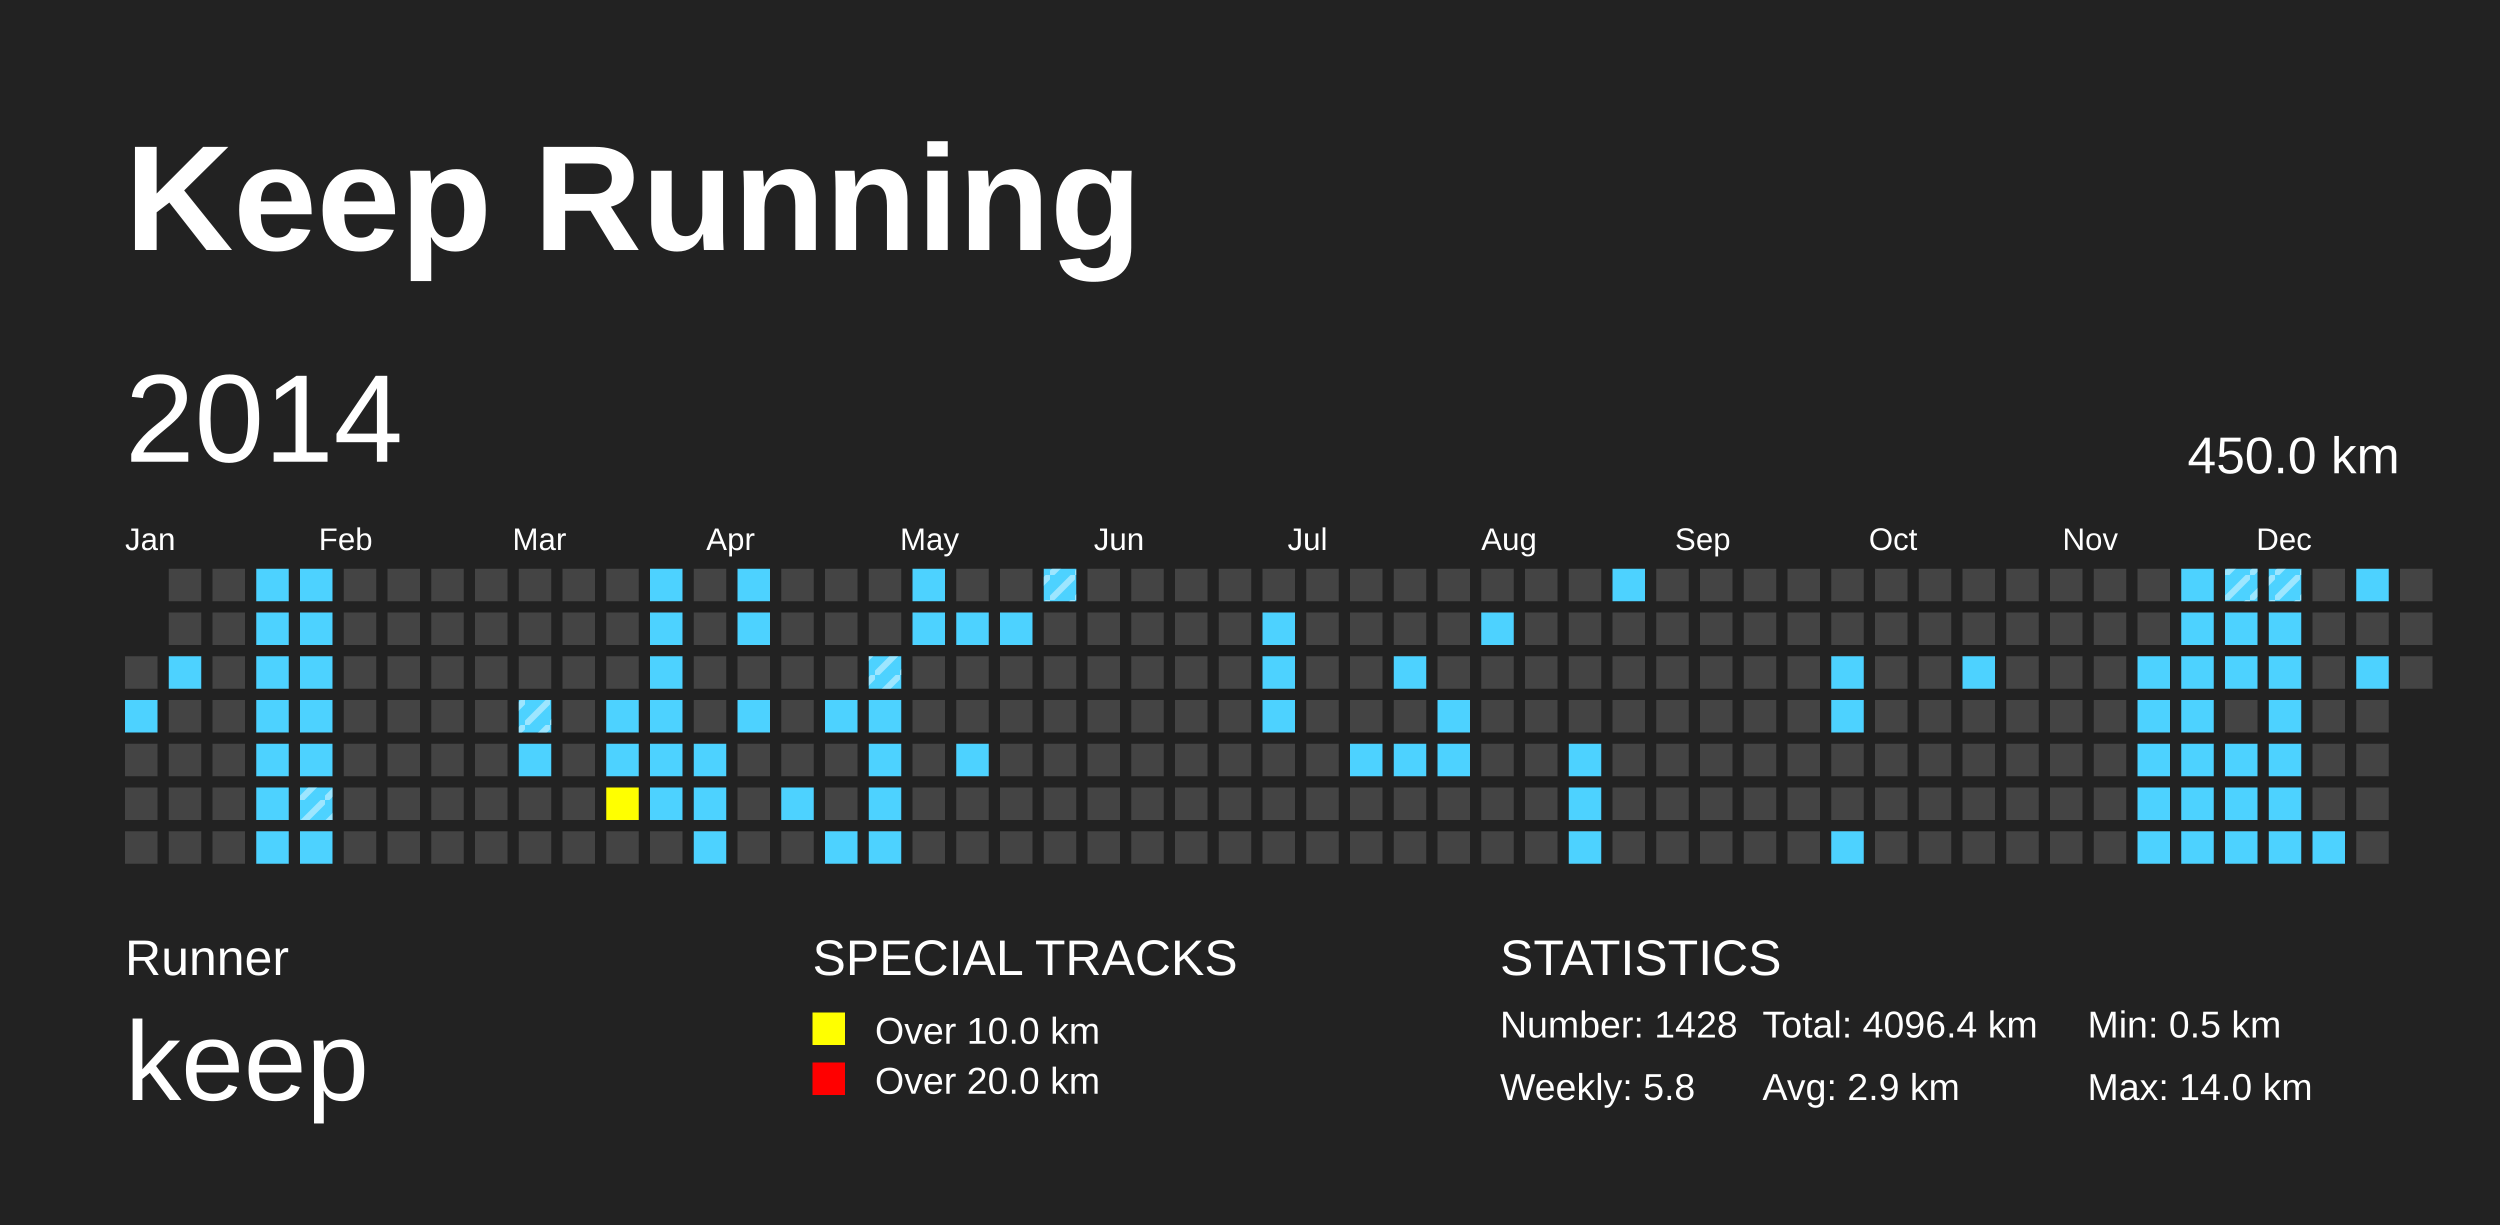
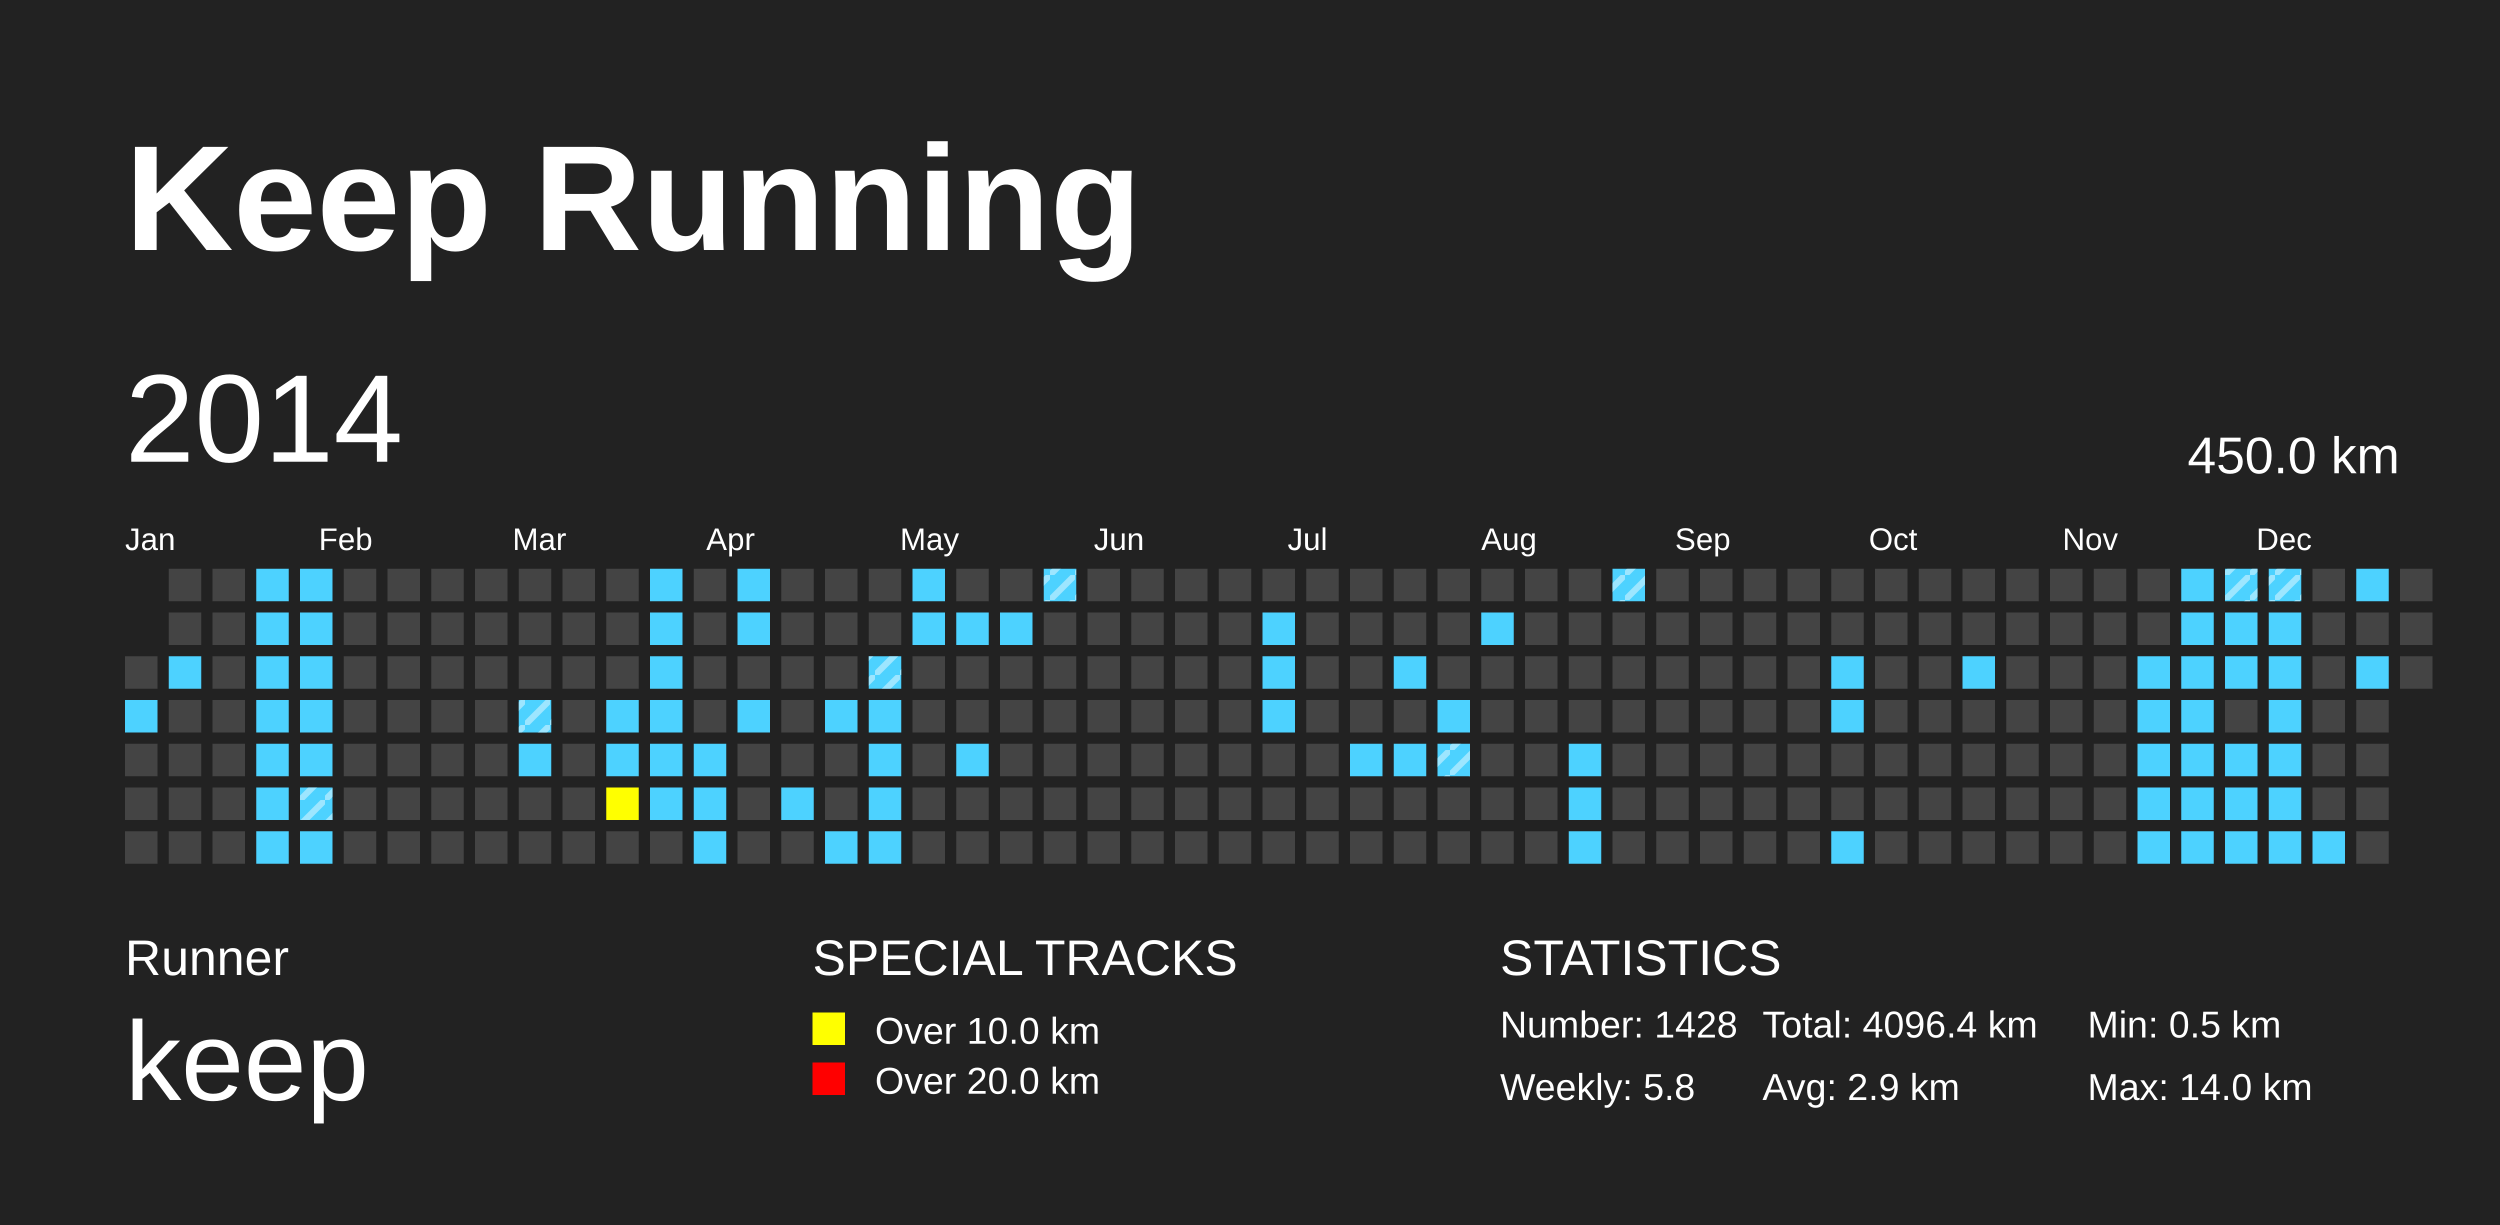
<svg xmlns="http://www.w3.org/2000/svg" baseProfile="full" height="98mm" version="1.1" viewBox="0,0,200,98" width="200mm">
  <defs>
    <pattern height="2" id="indoor-stripe" patternUnits="userSpaceOnUse" width="2">
      <line stroke="white" stroke-opacity="0.45" stroke-width="0.5" x1="0" x2="2" y1="2" y2="0" />
    </pattern>
  </defs>
  <rect fill="#222222" height="98" width="200" x="0" y="0" />
  <text fill="#FFFFFF" style="font-size:12px; font-family:Arial; font-weight:bold;" x="10" y="20">Keep Running</text>
  <text fill="#FFFFFF" style="font-size:4px; font-family:Arial" x="10" y="78">Runner</text>
  <text fill="#FFFFFF" style="font-size:9px; font-family:Arial" x="10" y="88">keep</text>
  <text fill="#FFFFFF" style="font-size:4px; font-family:Arial" x="65" y="78">SPECIAL TRACKS</text>
  <rect fill="yellow" height="2.6" width="2.6" x="65" y="81" />
  <text fill="#FFFFFF" style="font-size:3px; font-family:Arial" x="70" y="83.5">Over 10.0 km</text>
  <rect fill="red" height="2.6" width="2.6" x="65" y="85" />
  <text fill="#FFFFFF" style="font-size:3px; font-family:Arial" x="70" y="87.5">Over 20.0 km</text>
  <text fill="#FFFFFF" style="font-size:4px; font-family:Arial" x="120" y="78">STATISTICS</text>
  <text fill="#FFFFFF" style="font-size:3px; font-family:Arial" x="120" y="83">Number: 1428</text>
  <text fill="#FFFFFF" style="font-size:3px; font-family:Arial" x="120" y="88">Weekly: 5.8</text>
  <text fill="#FFFFFF" style="font-size:3px; font-family:Arial" x="141" y="83">Total: 4096.4 km</text>
  <text fill="#FFFFFF" style="font-size:3px; font-family:Arial" x="141" y="88">Avg: 2.9 km</text>
  <text fill="#FFFFFF" style="font-size:3px; font-family:Arial" x="167" y="83">Min: 0.5 km</text>
  <text fill="#FFFFFF" style="font-size:3px; font-family:Arial" x="167" y="88">Max: 14.0 km</text>
  <text dominant-baseline="hanging" fill="#FFFFFF" style="font-size:10.0px; font-family:Arial;" x="10" y="30">2014</text>
  <text dominant-baseline="hanging" fill="#FFFFFF" style="font-size:4.125px; font-family:Arial;" x="175" y="35">450.0 km</text>
  <text fill="#FFFFFF" style="font-size:2.5px; font-family:Arial" x="10.0" y="44">Jan</text>
  <text fill="#FFFFFF" style="font-size:2.5px; font-family:Arial" x="25.5" y="44">Feb</text>
  <text fill="#FFFFFF" style="font-size:2.5px; font-family:Arial" x="41.0" y="44">Mar</text>
  <text fill="#FFFFFF" style="font-size:2.5px; font-family:Arial" x="56.5" y="44">Apr</text>
  <text fill="#FFFFFF" style="font-size:2.5px; font-family:Arial" x="72.0" y="44">May</text>
  <text fill="#FFFFFF" style="font-size:2.5px; font-family:Arial" x="87.5" y="44">Jun</text>
  <text fill="#FFFFFF" style="font-size:2.5px; font-family:Arial" x="103.0" y="44">Jul</text>
  <text fill="#FFFFFF" style="font-size:2.5px; font-family:Arial" x="118.5" y="44">Aug</text>
  <text fill="#FFFFFF" style="font-size:2.5px; font-family:Arial" x="134.0" y="44">Sep</text>
  <text fill="#FFFFFF" style="font-size:2.5px; font-family:Arial" x="149.5" y="44">Oct</text>
  <text fill="#FFFFFF" style="font-size:2.5px; font-family:Arial" x="165.0" y="44">Nov</text>
  <text fill="#FFFFFF" style="font-size:2.5px; font-family:Arial" x="180.5" y="44">Dec</text>
  <rect fill="#444444" height="2.6" width="2.6" x="10.0" y="52.5" />
  <rect fill="#4DD2FF" height="2.6" width="2.6" x="10.0" y="56.0" />
  <rect fill="#444444" height="2.6" width="2.6" x="10.0" y="59.5" />
  <rect fill="#444444" height="2.6" width="2.6" x="10.0" y="63.0" />
  <rect fill="#444444" height="2.6" width="2.6" x="10.0" y="66.5" />
  <rect fill="#444444" height="2.6" width="2.6" x="13.5" y="45.5" />
  <rect fill="#444444" height="2.6" width="2.6" x="13.5" y="49.0" />
  <rect fill="#4DD2FF" height="2.6" width="2.6" x="13.5" y="52.5" />
  <rect fill="#444444" height="2.6" width="2.6" x="13.5" y="56.0" />
  <rect fill="#444444" height="2.6" width="2.6" x="13.5" y="59.5" />
  <rect fill="#444444" height="2.6" width="2.6" x="13.5" y="63.0" />
  <rect fill="#444444" height="2.6" width="2.6" x="13.5" y="66.5" />
  <rect fill="#444444" height="2.6" width="2.6" x="17.0" y="45.5" />
  <rect fill="#444444" height="2.6" width="2.6" x="17.0" y="49.0" />
  <rect fill="#444444" height="2.6" width="2.6" x="17.0" y="52.5" />
  <rect fill="#444444" height="2.6" width="2.6" x="17.0" y="56.0" />
  <rect fill="#444444" height="2.6" width="2.6" x="17.0" y="59.5" />
  <rect fill="#444444" height="2.6" width="2.6" x="17.0" y="63.0" />
  <rect fill="#444444" height="2.6" width="2.6" x="17.0" y="66.5" />
  <rect fill="#4DD2FF" height="2.6" width="2.6" x="20.5" y="45.5" />
  <rect fill="#4DD2FF" height="2.6" width="2.6" x="20.5" y="49.0" />
  <rect fill="#4DD2FF" height="2.6" width="2.6" x="20.5" y="52.5" />
  <rect fill="#4DD2FF" height="2.6" width="2.6" x="20.5" y="56.0" />
  <rect fill="#4DD2FF" height="2.6" width="2.6" x="20.5" y="59.5" />
  <rect fill="#4DD2FF" height="2.6" width="2.6" x="20.5" y="63.0" />
  <rect fill="#4DD2FF" height="2.6" width="2.6" x="20.5" y="66.5" />
  <rect fill="#4DD2FF" height="2.6" width="2.6" x="24.0" y="45.5" />
  <rect fill="#4DD2FF" height="2.6" width="2.6" x="24.0" y="49.0" />
  <rect fill="#4DD2FF" height="2.6" width="2.6" x="24.0" y="52.5" />
  <rect fill="#4DD2FF" height="2.6" width="2.6" x="24.0" y="56.0" />
  <rect fill="#4DD2FF" height="2.6" width="2.6" x="24.0" y="59.5" />
  <rect fill="#4DD2FF" height="2.6" width="2.6" x="24.0" y="63.0" />
  <rect fill="url(#indoor-stripe)" height="2.6" style="pointer-events: none;" width="2.6" x="24.0" y="63.0" />
  <rect fill="#4DD2FF" height="2.6" width="2.6" x="24.0" y="66.5" />
  <rect fill="#444444" height="2.6" width="2.6" x="27.5" y="45.5" />
  <rect fill="#444444" height="2.6" width="2.6" x="27.5" y="49.0" />
  <rect fill="#444444" height="2.6" width="2.6" x="27.5" y="52.5" />
  <rect fill="#444444" height="2.6" width="2.6" x="27.5" y="56.0" />
  <rect fill="#444444" height="2.6" width="2.6" x="27.5" y="59.5" />
  <rect fill="#444444" height="2.6" width="2.6" x="27.5" y="63.0" />
  <rect fill="#444444" height="2.6" width="2.6" x="27.5" y="66.5" />
  <rect fill="#444444" height="2.6" width="2.6" x="31.0" y="45.5" />
  <rect fill="#444444" height="2.6" width="2.6" x="31.0" y="49.0" />
  <rect fill="#444444" height="2.6" width="2.6" x="31.0" y="52.5" />
  <rect fill="#444444" height="2.6" width="2.6" x="31.0" y="56.0" />
  <rect fill="#444444" height="2.6" width="2.6" x="31.0" y="59.5" />
  <rect fill="#444444" height="2.6" width="2.6" x="31.0" y="63.0" />
  <rect fill="#444444" height="2.6" width="2.6" x="31.0" y="66.5" />
  <rect fill="#444444" height="2.6" width="2.6" x="34.5" y="45.5" />
  <rect fill="#444444" height="2.6" width="2.6" x="34.5" y="49.0" />
  <rect fill="#444444" height="2.6" width="2.6" x="34.5" y="52.5" />
  <rect fill="#444444" height="2.6" width="2.6" x="34.5" y="56.0" />
  <rect fill="#444444" height="2.6" width="2.6" x="34.5" y="59.5" />
  <rect fill="#444444" height="2.6" width="2.6" x="34.5" y="63.0" />
  <rect fill="#444444" height="2.6" width="2.6" x="34.5" y="66.5" />
  <rect fill="#444444" height="2.6" width="2.6" x="38.0" y="45.5" />
  <rect fill="#444444" height="2.6" width="2.6" x="38.0" y="49.0" />
  <rect fill="#444444" height="2.6" width="2.6" x="38.0" y="52.5" />
  <rect fill="#444444" height="2.6" width="2.6" x="38.0" y="56.0" />
  <rect fill="#444444" height="2.6" width="2.6" x="38.0" y="59.5" />
  <rect fill="#444444" height="2.6" width="2.6" x="38.0" y="63.0" />
  <rect fill="#444444" height="2.6" width="2.6" x="38.0" y="66.5" />
  <rect fill="#444444" height="2.6" width="2.6" x="41.5" y="45.5" />
  <rect fill="#444444" height="2.6" width="2.6" x="41.5" y="49.0" />
  <rect fill="#444444" height="2.6" width="2.6" x="41.5" y="52.5" />
  <rect fill="#4DD2FF" height="2.6" width="2.6" x="41.5" y="56.0" />
  <rect fill="url(#indoor-stripe)" height="2.6" style="pointer-events: none;" width="2.6" x="41.5" y="56.0" />
  <rect fill="#4DD2FF" height="2.6" width="2.6" x="41.5" y="59.5" />
  <rect fill="#444444" height="2.6" width="2.6" x="41.5" y="63.0" />
  <rect fill="#444444" height="2.6" width="2.6" x="41.5" y="66.5" />
  <rect fill="#444444" height="2.6" width="2.6" x="45.0" y="45.5" />
  <rect fill="#444444" height="2.6" width="2.6" x="45.0" y="49.0" />
  <rect fill="#444444" height="2.6" width="2.6" x="45.0" y="52.5" />
  <rect fill="#444444" height="2.6" width="2.6" x="45.0" y="56.0" />
  <rect fill="#444444" height="2.6" width="2.6" x="45.0" y="59.5" />
  <rect fill="#444444" height="2.6" width="2.6" x="45.0" y="63.0" />
  <rect fill="#444444" height="2.6" width="2.6" x="45.0" y="66.5" />
  <rect fill="#444444" height="2.6" width="2.6" x="48.5" y="45.5" />
  <rect fill="#444444" height="2.6" width="2.6" x="48.5" y="49.0" />
  <rect fill="#444444" height="2.6" width="2.6" x="48.5" y="52.5" />
  <rect fill="#4DD2FF" height="2.6" width="2.6" x="48.5" y="56.0" />
  <rect fill="#4DD2FF" height="2.6" width="2.6" x="48.5" y="59.5" />
  <rect fill="yellow" height="2.6" width="2.6" x="48.5" y="63.0" />
  <rect fill="#444444" height="2.6" width="2.6" x="48.5" y="66.5" />
  <rect fill="#4DD2FF" height="2.6" width="2.6" x="52.0" y="45.5" />
  <rect fill="#4DD2FF" height="2.6" width="2.6" x="52.0" y="49.0" />
  <rect fill="#4DD2FF" height="2.6" width="2.6" x="52.0" y="52.5" />
  <rect fill="#4DD2FF" height="2.6" width="2.6" x="52.0" y="56.0" />
  <rect fill="#4DD2FF" height="2.6" width="2.6" x="52.0" y="59.5" />
  <rect fill="#4DD2FF" height="2.6" width="2.6" x="52.0" y="63.0" />
  <rect fill="#444444" height="2.6" width="2.6" x="52.0" y="66.5" />
  <rect fill="#444444" height="2.6" width="2.6" x="55.5" y="45.5" />
  <rect fill="#444444" height="2.6" width="2.6" x="55.5" y="49.0" />
  <rect fill="#444444" height="2.6" width="2.6" x="55.5" y="52.5" />
  <rect fill="#444444" height="2.6" width="2.6" x="55.5" y="56.0" />
  <rect fill="#4DD2FF" height="2.6" width="2.6" x="55.5" y="59.5" />
  <rect fill="#4DD2FF" height="2.6" width="2.6" x="55.5" y="63.0" />
  <rect fill="#4DD2FF" height="2.6" width="2.6" x="55.5" y="66.5" />
  <rect fill="#4DD2FF" height="2.6" width="2.6" x="59.0" y="45.5" />
  <rect fill="#4DD2FF" height="2.6" width="2.6" x="59.0" y="49.0" />
  <rect fill="#444444" height="2.6" width="2.6" x="59.0" y="52.5" />
  <rect fill="#4DD2FF" height="2.6" width="2.6" x="59.0" y="56.0" />
  <rect fill="#444444" height="2.6" width="2.6" x="59.0" y="59.5" />
  <rect fill="#444444" height="2.6" width="2.6" x="59.0" y="63.0" />
  <rect fill="#444444" height="2.6" width="2.6" x="59.0" y="66.5" />
  <rect fill="#444444" height="2.6" width="2.6" x="62.5" y="45.5" />
  <rect fill="#444444" height="2.6" width="2.6" x="62.5" y="49.0" />
  <rect fill="#444444" height="2.6" width="2.6" x="62.5" y="52.5" />
  <rect fill="#444444" height="2.6" width="2.6" x="62.5" y="56.0" />
  <rect fill="#444444" height="2.6" width="2.6" x="62.5" y="59.5" />
  <rect fill="#4DD2FF" height="2.6" width="2.6" x="62.5" y="63.0" />
  <rect fill="#444444" height="2.6" width="2.6" x="62.5" y="66.5" />
  <rect fill="#444444" height="2.6" width="2.6" x="66.0" y="45.5" />
  <rect fill="#444444" height="2.6" width="2.6" x="66.0" y="49.0" />
  <rect fill="#444444" height="2.6" width="2.6" x="66.0" y="52.5" />
  <rect fill="#4DD2FF" height="2.6" width="2.6" x="66.0" y="56.0" />
  <rect fill="#444444" height="2.6" width="2.6" x="66.0" y="59.5" />
  <rect fill="#444444" height="2.6" width="2.6" x="66.0" y="63.0" />
  <rect fill="#4DD2FF" height="2.6" width="2.6" x="66.0" y="66.5" />
  <rect fill="#444444" height="2.6" width="2.6" x="69.5" y="45.5" />
  <rect fill="#444444" height="2.6" width="2.6" x="69.5" y="49.0" />
  <rect fill="#4DD2FF" height="2.6" width="2.6" x="69.5" y="52.5" />
  <rect fill="url(#indoor-stripe)" height="2.6" style="pointer-events: none;" width="2.6" x="69.5" y="52.5" />
  <rect fill="#4DD2FF" height="2.6" width="2.6" x="69.5" y="56.0" />
  <rect fill="#4DD2FF" height="2.6" width="2.6" x="69.5" y="59.5" />
  <rect fill="#4DD2FF" height="2.6" width="2.6" x="69.5" y="63.0" />
  <rect fill="#4DD2FF" height="2.6" width="2.6" x="69.5" y="66.5" />
  <rect fill="#4DD2FF" height="2.6" width="2.6" x="73.0" y="45.5" />
  <rect fill="#4DD2FF" height="2.6" width="2.6" x="73.0" y="49.0" />
  <rect fill="#444444" height="2.6" width="2.6" x="73.0" y="52.5" />
  <rect fill="#444444" height="2.6" width="2.6" x="73.0" y="56.0" />
  <rect fill="#444444" height="2.6" width="2.6" x="73.0" y="59.5" />
  <rect fill="#444444" height="2.6" width="2.6" x="73.0" y="63.0" />
  <rect fill="#444444" height="2.6" width="2.6" x="73.0" y="66.5" />
  <rect fill="#444444" height="2.6" width="2.6" x="76.5" y="45.5" />
  <rect fill="#4DD2FF" height="2.6" width="2.6" x="76.5" y="49.0" />
  <rect fill="#444444" height="2.6" width="2.6" x="76.5" y="52.5" />
  <rect fill="#444444" height="2.6" width="2.6" x="76.5" y="56.0" />
  <rect fill="#4DD2FF" height="2.6" width="2.6" x="76.5" y="59.5" />
  <rect fill="#444444" height="2.6" width="2.6" x="76.5" y="63.0" />
  <rect fill="#444444" height="2.6" width="2.6" x="76.5" y="66.5" />
  <rect fill="#444444" height="2.6" width="2.6" x="80.0" y="45.5" />
  <rect fill="#4DD2FF" height="2.6" width="2.6" x="80.0" y="49.0" />
  <rect fill="#444444" height="2.6" width="2.6" x="80.0" y="52.5" />
  <rect fill="#444444" height="2.6" width="2.6" x="80.0" y="56.0" />
  <rect fill="#444444" height="2.6" width="2.6" x="80.0" y="59.5" />
  <rect fill="#444444" height="2.6" width="2.6" x="80.0" y="63.0" />
  <rect fill="#444444" height="2.6" width="2.6" x="80.0" y="66.5" />
  <rect fill="#4DD2FF" height="2.6" width="2.6" x="83.5" y="45.5" />
  <rect fill="url(#indoor-stripe)" height="2.6" style="pointer-events: none;" width="2.6" x="83.5" y="45.5" />
  <rect fill="#444444" height="2.6" width="2.6" x="83.5" y="49.0" />
  <rect fill="#444444" height="2.6" width="2.6" x="83.5" y="52.5" />
  <rect fill="#444444" height="2.6" width="2.6" x="83.5" y="56.0" />
  <rect fill="#444444" height="2.6" width="2.6" x="83.5" y="59.5" />
  <rect fill="#444444" height="2.6" width="2.6" x="83.5" y="63.0" />
  <rect fill="#444444" height="2.6" width="2.6" x="83.5" y="66.5" />
  <rect fill="#444444" height="2.6" width="2.6" x="87.0" y="45.5" />
  <rect fill="#444444" height="2.6" width="2.6" x="87.0" y="49.0" />
  <rect fill="#444444" height="2.6" width="2.6" x="87.0" y="52.5" />
  <rect fill="#444444" height="2.6" width="2.6" x="87.0" y="56.0" />
  <rect fill="#444444" height="2.6" width="2.6" x="87.0" y="59.5" />
  <rect fill="#444444" height="2.6" width="2.6" x="87.0" y="63.0" />
  <rect fill="#444444" height="2.6" width="2.6" x="87.0" y="66.5" />
  <rect fill="#444444" height="2.6" width="2.6" x="90.5" y="45.5" />
  <rect fill="#444444" height="2.6" width="2.6" x="90.5" y="49.0" />
  <rect fill="#444444" height="2.6" width="2.6" x="90.5" y="52.5" />
  <rect fill="#444444" height="2.6" width="2.6" x="90.5" y="56.0" />
  <rect fill="#444444" height="2.6" width="2.6" x="90.5" y="59.5" />
  <rect fill="#444444" height="2.6" width="2.6" x="90.5" y="63.0" />
  <rect fill="#444444" height="2.6" width="2.6" x="90.5" y="66.5" />
  <rect fill="#444444" height="2.6" width="2.6" x="94.0" y="45.5" />
  <rect fill="#444444" height="2.6" width="2.6" x="94.0" y="49.0" />
  <rect fill="#444444" height="2.6" width="2.6" x="94.0" y="52.5" />
  <rect fill="#444444" height="2.6" width="2.6" x="94.0" y="56.0" />
  <rect fill="#444444" height="2.6" width="2.6" x="94.0" y="59.5" />
  <rect fill="#444444" height="2.6" width="2.6" x="94.0" y="63.0" />
  <rect fill="#444444" height="2.6" width="2.6" x="94.0" y="66.5" />
  <rect fill="#444444" height="2.6" width="2.6" x="97.5" y="45.5" />
  <rect fill="#444444" height="2.6" width="2.6" x="97.5" y="49.0" />
  <rect fill="#444444" height="2.6" width="2.6" x="97.5" y="52.5" />
  <rect fill="#444444" height="2.6" width="2.6" x="97.5" y="56.0" />
  <rect fill="#444444" height="2.6" width="2.6" x="97.5" y="59.5" />
  <rect fill="#444444" height="2.6" width="2.6" x="97.5" y="63.0" />
  <rect fill="#444444" height="2.6" width="2.6" x="97.5" y="66.5" />
  <rect fill="#444444" height="2.6" width="2.6" x="101.0" y="45.5" />
  <rect fill="#4DD2FF" height="2.6" width="2.6" x="101.0" y="49.0" />
  <rect fill="#4DD2FF" height="2.6" width="2.6" x="101.0" y="52.5" />
  <rect fill="#4DD2FF" height="2.6" width="2.6" x="101.0" y="56.0" />
  <rect fill="#444444" height="2.6" width="2.6" x="101.0" y="59.5" />
  <rect fill="#444444" height="2.6" width="2.6" x="101.0" y="63.0" />
  <rect fill="#444444" height="2.6" width="2.6" x="101.0" y="66.5" />
  <rect fill="#444444" height="2.6" width="2.6" x="104.5" y="45.5" />
  <rect fill="#444444" height="2.6" width="2.6" x="104.5" y="49.0" />
  <rect fill="#444444" height="2.6" width="2.6" x="104.5" y="52.5" />
  <rect fill="#444444" height="2.6" width="2.6" x="104.5" y="56.0" />
  <rect fill="#444444" height="2.6" width="2.6" x="104.5" y="59.5" />
  <rect fill="#444444" height="2.6" width="2.6" x="104.5" y="63.0" />
  <rect fill="#444444" height="2.6" width="2.6" x="104.5" y="66.5" />
  <rect fill="#444444" height="2.6" width="2.6" x="108.0" y="45.5" />
  <rect fill="#444444" height="2.6" width="2.6" x="108.0" y="49.0" />
  <rect fill="#444444" height="2.6" width="2.6" x="108.0" y="52.5" />
  <rect fill="#444444" height="2.6" width="2.6" x="108.0" y="56.0" />
  <rect fill="#4DD2FF" height="2.6" width="2.6" x="108.0" y="59.5" />
  <rect fill="#444444" height="2.6" width="2.6" x="108.0" y="63.0" />
  <rect fill="#444444" height="2.6" width="2.6" x="108.0" y="66.5" />
  <rect fill="#444444" height="2.6" width="2.6" x="111.5" y="45.5" />
  <rect fill="#444444" height="2.6" width="2.6" x="111.5" y="49.0" />
  <rect fill="#4DD2FF" height="2.6" width="2.6" x="111.5" y="52.5" />
  <rect fill="#444444" height="2.6" width="2.6" x="111.5" y="56.0" />
  <rect fill="#4DD2FF" height="2.6" width="2.6" x="111.5" y="59.5" />
  <rect fill="#444444" height="2.6" width="2.6" x="111.5" y="63.0" />
  <rect fill="#444444" height="2.6" width="2.6" x="111.5" y="66.5" />
  <rect fill="#444444" height="2.6" width="2.6" x="115.0" y="45.5" />
  <rect fill="#444444" height="2.6" width="2.6" x="115.0" y="49.0" />
  <rect fill="#444444" height="2.6" width="2.6" x="115.0" y="52.5" />
  <rect fill="#4DD2FF" height="2.6" width="2.6" x="115.0" y="56.0" />
  <rect fill="#4DD2FF" height="2.6" width="2.6" x="115.0" y="59.5" />
+   <rect fill="url(#indoor-stripe)" height="2.6" style="pointer-events: none;" width="2.6" x="115.0" y="59.5" />
  <rect fill="#444444" height="2.6" width="2.6" x="115.0" y="63.0" />
  <rect fill="#444444" height="2.6" width="2.6" x="115.0" y="66.5" />
  <rect fill="#444444" height="2.6" width="2.6" x="118.5" y="45.5" />
  <rect fill="#4DD2FF" height="2.6" width="2.6" x="118.5" y="49.0" />
  <rect fill="#444444" height="2.6" width="2.6" x="118.5" y="52.5" />
  <rect fill="#444444" height="2.6" width="2.6" x="118.5" y="56.0" />
  <rect fill="#444444" height="2.6" width="2.6" x="118.5" y="59.5" />
  <rect fill="#444444" height="2.6" width="2.6" x="118.5" y="63.0" />
  <rect fill="#444444" height="2.6" width="2.6" x="118.5" y="66.5" />
  <rect fill="#444444" height="2.6" width="2.6" x="122.0" y="45.5" />
  <rect fill="#444444" height="2.6" width="2.6" x="122.0" y="49.0" />
  <rect fill="#444444" height="2.6" width="2.6" x="122.0" y="52.5" />
  <rect fill="#444444" height="2.6" width="2.6" x="122.0" y="56.0" />
  <rect fill="#444444" height="2.6" width="2.6" x="122.0" y="59.5" />
  <rect fill="#444444" height="2.6" width="2.6" x="122.0" y="63.0" />
  <rect fill="#444444" height="2.6" width="2.6" x="122.0" y="66.5" />
  <rect fill="#444444" height="2.6" width="2.6" x="125.5" y="45.5" />
  <rect fill="#444444" height="2.6" width="2.6" x="125.5" y="49.0" />
  <rect fill="#444444" height="2.6" width="2.6" x="125.5" y="52.5" />
  <rect fill="#444444" height="2.6" width="2.6" x="125.5" y="56.0" />
  <rect fill="#4DD2FF" height="2.6" width="2.6" x="125.5" y="59.5" />
  <rect fill="#4DD2FF" height="2.6" width="2.6" x="125.5" y="63.0" />
  <rect fill="#4DD2FF" height="2.6" width="2.6" x="125.5" y="66.5" />
  <rect fill="#4DD2FF" height="2.6" width="2.6" x="129.0" y="45.5" />
+   <rect fill="url(#indoor-stripe)" height="2.6" style="pointer-events: none;" width="2.6" x="129.0" y="45.5" />
  <rect fill="#444444" height="2.6" width="2.6" x="129.0" y="49.0" />
  <rect fill="#444444" height="2.6" width="2.6" x="129.0" y="52.5" />
  <rect fill="#444444" height="2.6" width="2.6" x="129.0" y="56.0" />
  <rect fill="#444444" height="2.6" width="2.6" x="129.0" y="59.5" />
  <rect fill="#444444" height="2.6" width="2.6" x="129.0" y="63.0" />
  <rect fill="#444444" height="2.6" width="2.6" x="129.0" y="66.5" />
  <rect fill="#444444" height="2.6" width="2.6" x="132.5" y="45.5" />
  <rect fill="#444444" height="2.6" width="2.6" x="132.5" y="49.0" />
  <rect fill="#444444" height="2.6" width="2.6" x="132.5" y="52.5" />
  <rect fill="#444444" height="2.6" width="2.6" x="132.5" y="56.0" />
  <rect fill="#444444" height="2.6" width="2.6" x="132.5" y="59.5" />
  <rect fill="#444444" height="2.6" width="2.6" x="132.5" y="63.0" />
  <rect fill="#444444" height="2.6" width="2.6" x="132.5" y="66.5" />
  <rect fill="#444444" height="2.6" width="2.6" x="136.0" y="45.5" />
  <rect fill="#444444" height="2.6" width="2.6" x="136.0" y="49.0" />
  <rect fill="#444444" height="2.6" width="2.6" x="136.0" y="52.5" />
  <rect fill="#444444" height="2.6" width="2.6" x="136.0" y="56.0" />
  <rect fill="#444444" height="2.6" width="2.6" x="136.0" y="59.5" />
  <rect fill="#444444" height="2.6" width="2.6" x="136.0" y="63.0" />
  <rect fill="#444444" height="2.6" width="2.6" x="136.0" y="66.5" />
  <rect fill="#444444" height="2.6" width="2.6" x="139.5" y="45.5" />
  <rect fill="#444444" height="2.6" width="2.6" x="139.5" y="49.0" />
  <rect fill="#444444" height="2.6" width="2.6" x="139.5" y="52.5" />
  <rect fill="#444444" height="2.6" width="2.6" x="139.5" y="56.0" />
  <rect fill="#444444" height="2.6" width="2.6" x="139.5" y="59.5" />
  <rect fill="#444444" height="2.6" width="2.6" x="139.5" y="63.0" />
  <rect fill="#444444" height="2.6" width="2.6" x="139.5" y="66.5" />
  <rect fill="#444444" height="2.6" width="2.6" x="143.0" y="45.5" />
  <rect fill="#444444" height="2.6" width="2.6" x="143.0" y="49.0" />
  <rect fill="#444444" height="2.6" width="2.6" x="143.0" y="52.5" />
  <rect fill="#444444" height="2.6" width="2.6" x="143.0" y="56.0" />
  <rect fill="#444444" height="2.6" width="2.6" x="143.0" y="59.5" />
  <rect fill="#444444" height="2.6" width="2.6" x="143.0" y="63.0" />
  <rect fill="#444444" height="2.6" width="2.6" x="143.0" y="66.5" />
  <rect fill="#444444" height="2.6" width="2.6" x="146.5" y="45.5" />
  <rect fill="#444444" height="2.6" width="2.6" x="146.5" y="49.0" />
  <rect fill="#4DD2FF" height="2.6" width="2.6" x="146.5" y="52.5" />
  <rect fill="#4DD2FF" height="2.6" width="2.6" x="146.5" y="56.0" />
  <rect fill="#444444" height="2.6" width="2.6" x="146.5" y="59.5" />
  <rect fill="#444444" height="2.6" width="2.6" x="146.5" y="63.0" />
  <rect fill="#4DD2FF" height="2.6" width="2.6" x="146.5" y="66.5" />
  <rect fill="#444444" height="2.6" width="2.6" x="150.0" y="45.5" />
  <rect fill="#444444" height="2.6" width="2.6" x="150.0" y="49.0" />
  <rect fill="#444444" height="2.6" width="2.6" x="150.0" y="52.5" />
  <rect fill="#444444" height="2.6" width="2.6" x="150.0" y="56.0" />
  <rect fill="#444444" height="2.6" width="2.6" x="150.0" y="59.5" />
  <rect fill="#444444" height="2.6" width="2.6" x="150.0" y="63.0" />
  <rect fill="#444444" height="2.6" width="2.6" x="150.0" y="66.5" />
  <rect fill="#444444" height="2.6" width="2.6" x="153.5" y="45.5" />
  <rect fill="#444444" height="2.6" width="2.6" x="153.5" y="49.0" />
  <rect fill="#444444" height="2.6" width="2.6" x="153.5" y="52.5" />
  <rect fill="#444444" height="2.6" width="2.6" x="153.5" y="56.0" />
  <rect fill="#444444" height="2.6" width="2.6" x="153.5" y="59.5" />
  <rect fill="#444444" height="2.6" width="2.6" x="153.5" y="63.0" />
  <rect fill="#444444" height="2.6" width="2.6" x="153.5" y="66.5" />
  <rect fill="#444444" height="2.6" width="2.6" x="157.0" y="45.5" />
  <rect fill="#444444" height="2.6" width="2.6" x="157.0" y="49.0" />
  <rect fill="#4DD2FF" height="2.6" width="2.6" x="157.0" y="52.5" />
  <rect fill="#444444" height="2.6" width="2.6" x="157.0" y="56.0" />
  <rect fill="#444444" height="2.6" width="2.6" x="157.0" y="59.5" />
  <rect fill="#444444" height="2.6" width="2.6" x="157.0" y="63.0" />
  <rect fill="#444444" height="2.6" width="2.6" x="157.0" y="66.5" />
  <rect fill="#444444" height="2.6" width="2.6" x="160.5" y="45.5" />
  <rect fill="#444444" height="2.6" width="2.6" x="160.5" y="49.0" />
  <rect fill="#444444" height="2.6" width="2.6" x="160.5" y="52.5" />
  <rect fill="#444444" height="2.6" width="2.6" x="160.5" y="56.0" />
  <rect fill="#444444" height="2.6" width="2.6" x="160.5" y="59.5" />
  <rect fill="#444444" height="2.6" width="2.6" x="160.5" y="63.0" />
  <rect fill="#444444" height="2.6" width="2.6" x="160.5" y="66.5" />
  <rect fill="#444444" height="2.6" width="2.6" x="164.0" y="45.5" />
  <rect fill="#444444" height="2.6" width="2.6" x="164.0" y="49.0" />
  <rect fill="#444444" height="2.6" width="2.6" x="164.0" y="52.5" />
  <rect fill="#444444" height="2.6" width="2.6" x="164.0" y="56.0" />
  <rect fill="#444444" height="2.6" width="2.6" x="164.0" y="59.5" />
  <rect fill="#444444" height="2.6" width="2.6" x="164.0" y="63.0" />
  <rect fill="#444444" height="2.6" width="2.6" x="164.0" y="66.5" />
  <rect fill="#444444" height="2.6" width="2.6" x="167.5" y="45.5" />
  <rect fill="#444444" height="2.6" width="2.6" x="167.5" y="49.0" />
  <rect fill="#444444" height="2.6" width="2.6" x="167.5" y="52.5" />
  <rect fill="#444444" height="2.6" width="2.6" x="167.5" y="56.0" />
  <rect fill="#444444" height="2.6" width="2.6" x="167.5" y="59.5" />
  <rect fill="#444444" height="2.6" width="2.6" x="167.5" y="63.0" />
  <rect fill="#444444" height="2.6" width="2.6" x="167.5" y="66.5" />
  <rect fill="#444444" height="2.6" width="2.6" x="171.0" y="45.5" />
  <rect fill="#444444" height="2.6" width="2.6" x="171.0" y="49.0" />
  <rect fill="#4DD2FF" height="2.6" width="2.6" x="171.0" y="52.5" />
  <rect fill="#4DD2FF" height="2.6" width="2.6" x="171.0" y="56.0" />
  <rect fill="#4DD2FF" height="2.6" width="2.6" x="171.0" y="59.5" />
  <rect fill="#4DD2FF" height="2.6" width="2.6" x="171.0" y="63.0" />
  <rect fill="#4DD2FF" height="2.6" width="2.6" x="171.0" y="66.5" />
  <rect fill="#4DD2FF" height="2.6" width="2.6" x="174.5" y="45.5" />
  <rect fill="#4DD2FF" height="2.6" width="2.6" x="174.5" y="49.0" />
  <rect fill="#4DD2FF" height="2.6" width="2.6" x="174.5" y="52.5" />
  <rect fill="#4DD2FF" height="2.6" width="2.6" x="174.5" y="56.0" />
  <rect fill="#4DD2FF" height="2.6" width="2.6" x="174.5" y="59.5" />
  <rect fill="#4DD2FF" height="2.6" width="2.6" x="174.5" y="63.0" />
  <rect fill="#4DD2FF" height="2.6" width="2.6" x="174.5" y="66.5" />
  <rect fill="#4DD2FF" height="2.6" width="2.6" x="178.0" y="45.5" />
  <rect fill="url(#indoor-stripe)" height="2.6" style="pointer-events: none;" width="2.6" x="178.0" y="45.5" />
  <rect fill="#4DD2FF" height="2.6" width="2.6" x="178.0" y="49.0" />
  <rect fill="#4DD2FF" height="2.6" width="2.6" x="178.0" y="52.5" />
  <rect fill="#444444" height="2.6" width="2.6" x="178.0" y="56.0" />
  <rect fill="#4DD2FF" height="2.6" width="2.6" x="178.0" y="59.5" />
  <rect fill="#4DD2FF" height="2.6" width="2.6" x="178.0" y="63.0" />
  <rect fill="#4DD2FF" height="2.6" width="2.6" x="178.0" y="66.5" />
  <rect fill="#4DD2FF" height="2.6" width="2.6" x="181.5" y="45.5" />
  <rect fill="url(#indoor-stripe)" height="2.6" style="pointer-events: none;" width="2.6" x="181.5" y="45.5" />
  <rect fill="#4DD2FF" height="2.6" width="2.6" x="181.5" y="49.0" />
  <rect fill="#4DD2FF" height="2.6" width="2.6" x="181.5" y="52.5" />
  <rect fill="#4DD2FF" height="2.6" width="2.6" x="181.5" y="56.0" />
  <rect fill="#4DD2FF" height="2.6" width="2.6" x="181.5" y="59.5" />
  <rect fill="#4DD2FF" height="2.6" width="2.6" x="181.5" y="63.0" />
  <rect fill="#4DD2FF" height="2.6" width="2.6" x="181.5" y="66.5" />
  <rect fill="#444444" height="2.6" width="2.6" x="185.0" y="45.5" />
  <rect fill="#444444" height="2.6" width="2.6" x="185.0" y="49.0" />
  <rect fill="#444444" height="2.6" width="2.6" x="185.0" y="52.5" />
  <rect fill="#444444" height="2.6" width="2.6" x="185.0" y="56.0" />
  <rect fill="#444444" height="2.6" width="2.6" x="185.0" y="59.5" />
  <rect fill="#444444" height="2.6" width="2.6" x="185.0" y="63.0" />
  <rect fill="#4DD2FF" height="2.6" width="2.6" x="185.0" y="66.5" />
  <rect fill="#4DD2FF" height="2.6" width="2.6" x="188.5" y="45.5" />
  <rect fill="#444444" height="2.6" width="2.6" x="188.5" y="49.0" />
  <rect fill="#4DD2FF" height="2.6" width="2.6" x="188.5" y="52.5" />
  <rect fill="#444444" height="2.6" width="2.6" x="188.5" y="56.0" />
  <rect fill="#444444" height="2.6" width="2.6" x="188.5" y="59.5" />
  <rect fill="#444444" height="2.6" width="2.6" x="188.5" y="63.0" />
  <rect fill="#444444" height="2.6" width="2.6" x="188.5" y="66.5" />
  <rect fill="#444444" height="2.6" width="2.6" x="192.0" y="45.5" />
  <rect fill="#444444" height="2.6" width="2.6" x="192.0" y="49.0" />
  <rect fill="#444444" height="2.6" width="2.6" x="192.0" y="52.5" />
</svg>
